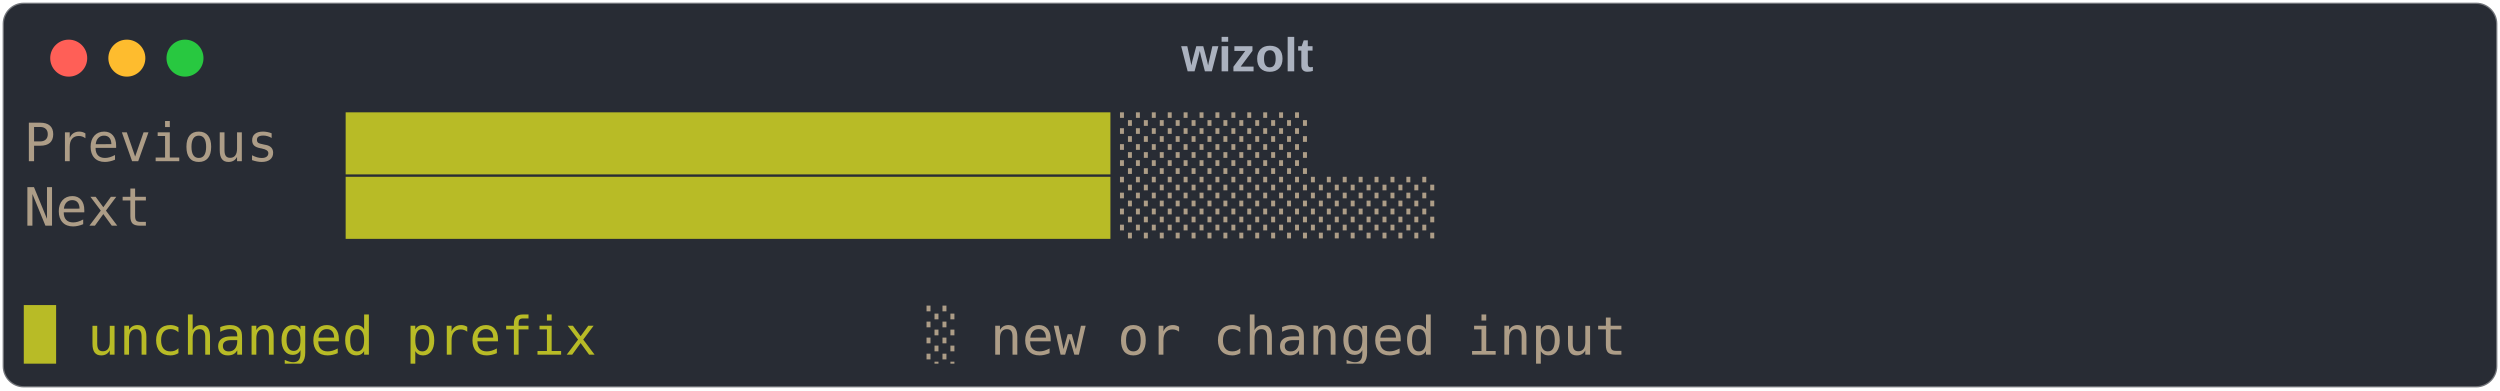
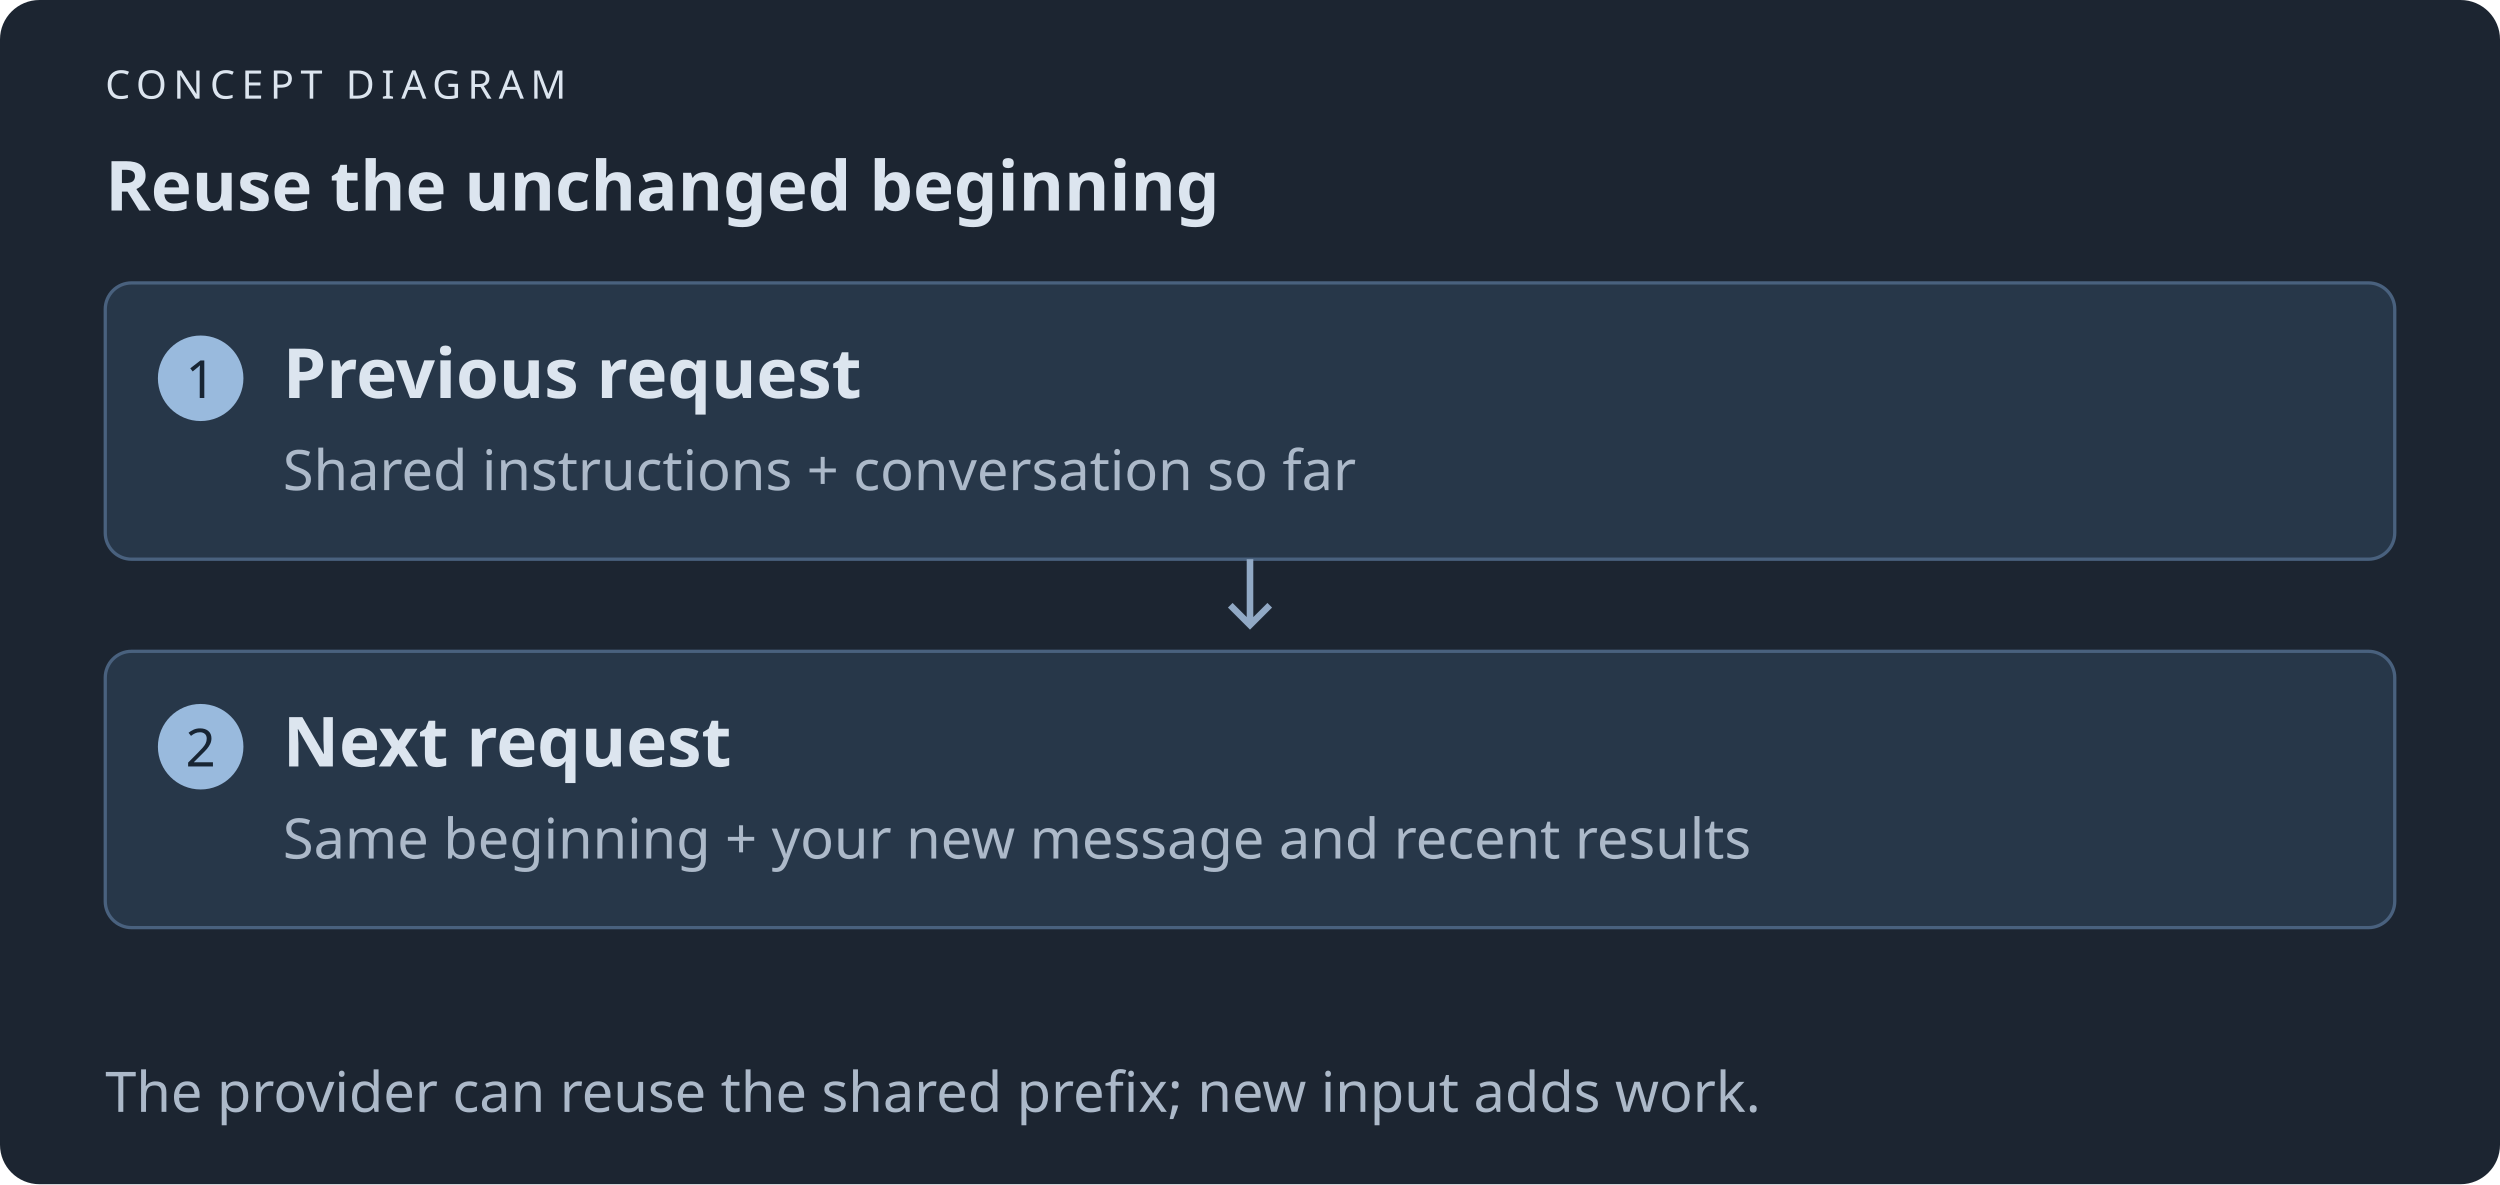
- <svg xmlns="http://www.w3.org/2000/svg" class="rich-terminal" viewBox="0 0 946 147.6">
-   <style>
- 
-     @font-face {
-         font-family: "Fira Code";
-         src: local("FiraCode-Regular"),
-                 url("https://cdnjs.cloudflare.com/ajax/libs/firacode/6.2.0/woff2/FiraCode-Regular.woff2") format("woff2"),
-                 url("https://cdnjs.cloudflare.com/ajax/libs/firacode/6.2.0/woff/FiraCode-Regular.woff") format("woff");
-         font-style: normal;
-         font-weight: 400;
-     }
-     @font-face {
-         font-family: "Fira Code";
-         src: local("FiraCode-Bold"),
-                 url("https://cdnjs.cloudflare.com/ajax/libs/firacode/6.2.0/woff2/FiraCode-Bold.woff2") format("woff2"),
-                 url("https://cdnjs.cloudflare.com/ajax/libs/firacode/6.2.0/woff/FiraCode-Bold.woff") format("woff");
-         font-style: bold;
-         font-weight: 700;
-     }
- 
-     .context-cache-matrix {
-         font-family: Fira Code, monospace;
-         font-size: 20px;
-         line-height: 24.4px;
-         font-variant-east-asian: full-width;
-     }
- 
-     .context-cache-title {
-         font-size: 18px;
-         font-weight: bold;
-         font-family: arial;
-     }
- 
-     .context-cache-r1 { fill: #ad9d87 }
- .context-cache-r2 { fill: #b8bb26 }
- .context-cache-r3 { fill: #abb2bf }
-     </style>
-   <defs>
-     <clipPath id="context-cache-clip-terminal">
-       <rect x="0" y="0" width="926.2" height="96.6" />
-     </clipPath>
-     <clipPath id="context-cache-line-0">
-       <rect x="0" y="1.5" width="927.2" height="24.65" />
-     </clipPath>
-     <clipPath id="context-cache-line-1">
-       <rect x="0" y="25.9" width="927.2" height="24.65" />
-     </clipPath>
-     <clipPath id="context-cache-line-2">
-       <rect x="0" y="50.3" width="927.2" height="24.65" />
-     </clipPath>
-   </defs>
-   <rect fill="#282c34" stroke="rgba(255,255,255,0.35)" stroke-width="1" x="1" y="1" width="944" height="145.6" rx="8" />
-   <text class="context-cache-title" fill="#abb2bf" text-anchor="middle" x="472" y="27">wizolt</text>
-   <g transform="translate(26,22)">
-     <circle cx="0" cy="0" r="7" fill="#ff5f57" />
-     <circle cx="22" cy="0" r="7" fill="#febc2e" />
-     <circle cx="44" cy="0" r="7" fill="#28c840" />
-   </g>
-   <g transform="translate(9, 41)" clip-path="url(#context-cache-clip-terminal)">
-     <g class="context-cache-matrix">
-       <text class="context-cache-r1" x="0" y="20" textLength="122" clip-path="url(#context-cache-line-0)">Previous  </text>
-       <text class="context-cache-r2" x="122" y="20" textLength="292.8" clip-path="url(#context-cache-line-0)">████████████████████████</text>
-       <text class="context-cache-r1" x="414.8" y="20" textLength="73.2" clip-path="url(#context-cache-line-0)">░░░░░░</text>
-       <text class="context-cache-r3" x="927.2" y="20" textLength="12.2" clip-path="url(#context-cache-line-0)">
- </text>
-       <text class="context-cache-r1" x="0" y="44.4" textLength="122" clip-path="url(#context-cache-line-1)">Next      </text>
-       <text class="context-cache-r2" x="122" y="44.4" textLength="292.8" clip-path="url(#context-cache-line-1)">████████████████████████</text>
-       <text class="context-cache-r1" x="414.8" y="44.4" textLength="122" clip-path="url(#context-cache-line-1)">░░░░░░░░░░</text>
-       <text class="context-cache-r3" x="927.2" y="44.4" textLength="12.2" clip-path="url(#context-cache-line-1)">
- </text>
-       <text class="context-cache-r3" x="927.2" y="68.8" textLength="12.2" clip-path="url(#context-cache-line-2)">
- </text>
-       <text class="context-cache-r2" x="0" y="93.2" textLength="341.6" clip-path="url(#context-cache-line-3)">          █ unchanged prefix</text>
-       <text class="context-cache-r1" x="341.6" y="93.2" textLength="305" clip-path="url(#context-cache-line-3)">   ░ new or changed input</text>
-       <text class="context-cache-r3" x="927.2" y="93.2" textLength="12.2" clip-path="url(#context-cache-line-3)">
- </text>
-     </g>
-   </g>
+ <svg xmlns="http://www.w3.org/2000/svg" width="760" height="360" viewBox="0 0 760 360" role="img">
+   <style>text{font-family:system-ui,sans-serif;fill:#dce5ef}.detail{font-size:17px;fill:#acb9c9}.heading{font-size:21px;font-weight:600}</style>
+   <rect width="760" height="360" rx="12" fill="#1c2531" />
+   <text x="32" y="30" font-size="12" letter-spacing="2" fill="#97acc5">CONCEPT DIAGRAM</text>
+   <text x="32" y="64" class="heading">Reuse the unchanged beginning</text>
+   <rect x="32" y="86" width="696" height="84" rx="8" fill="#273749" stroke="#49617e" />
+   <circle cx="61" cy="115" r="13" fill="#99badd" />
+   <text x="61" y="121" text-anchor="middle" style="fill:#182533;font-size:16px">1</text>
+   <text x="86" y="121" class="heading">Previous request</text>
+   <text x="86" y="149" class="detail">Shared instructions + conversation so far</text>
+   <path d="M380 170 v20 m-6 -6 l6 6 6 -6" fill="none" stroke="#91a9c5" stroke-width="2" />
+   <rect x="32" y="198" width="696" height="84" rx="8" fill="#273749" stroke="#49617e" />
+   <circle cx="61" cy="227" r="13" fill="#99badd" />
+   <text x="61" y="233" text-anchor="middle" style="fill:#182533;font-size:16px">2</text>
+   <text x="86" y="233" class="heading">Next request</text>
+   <text x="86" y="261" class="detail">Same beginning + your new message and recent results</text>
+   <text x="32" y="338" class="detail">The provider can reuse the shared prefix; new input adds work.</text>
</svg>
